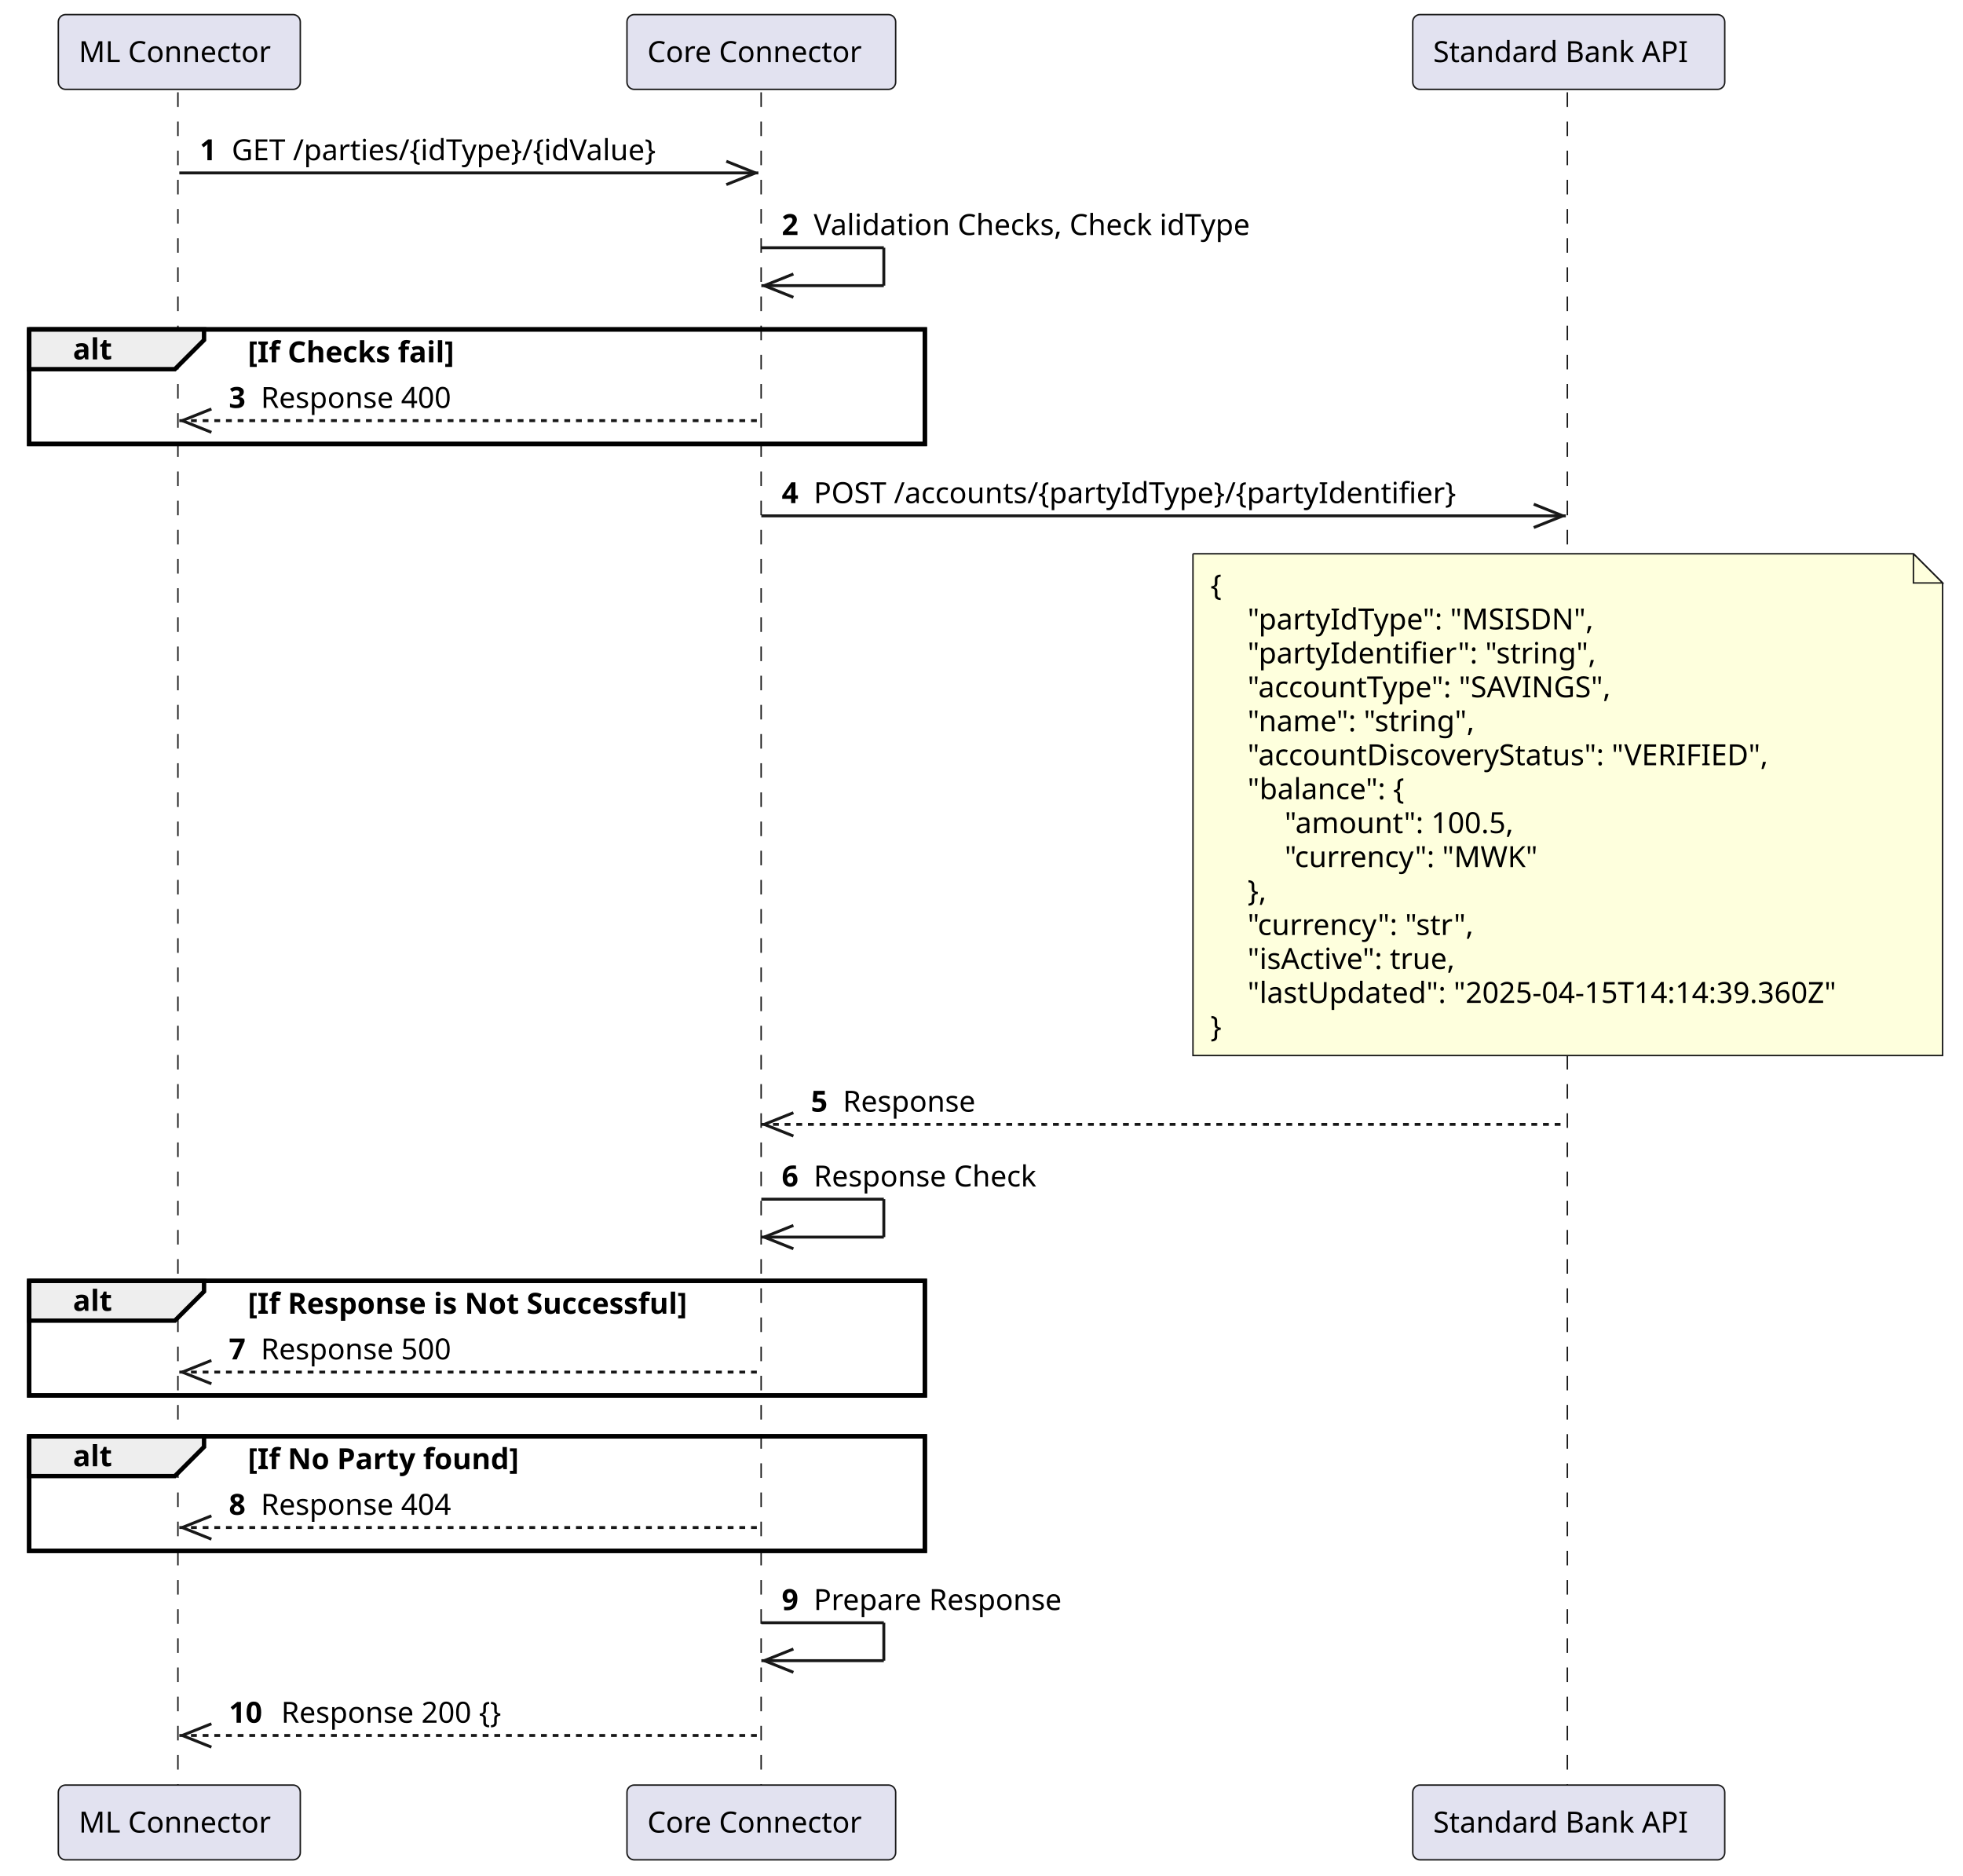
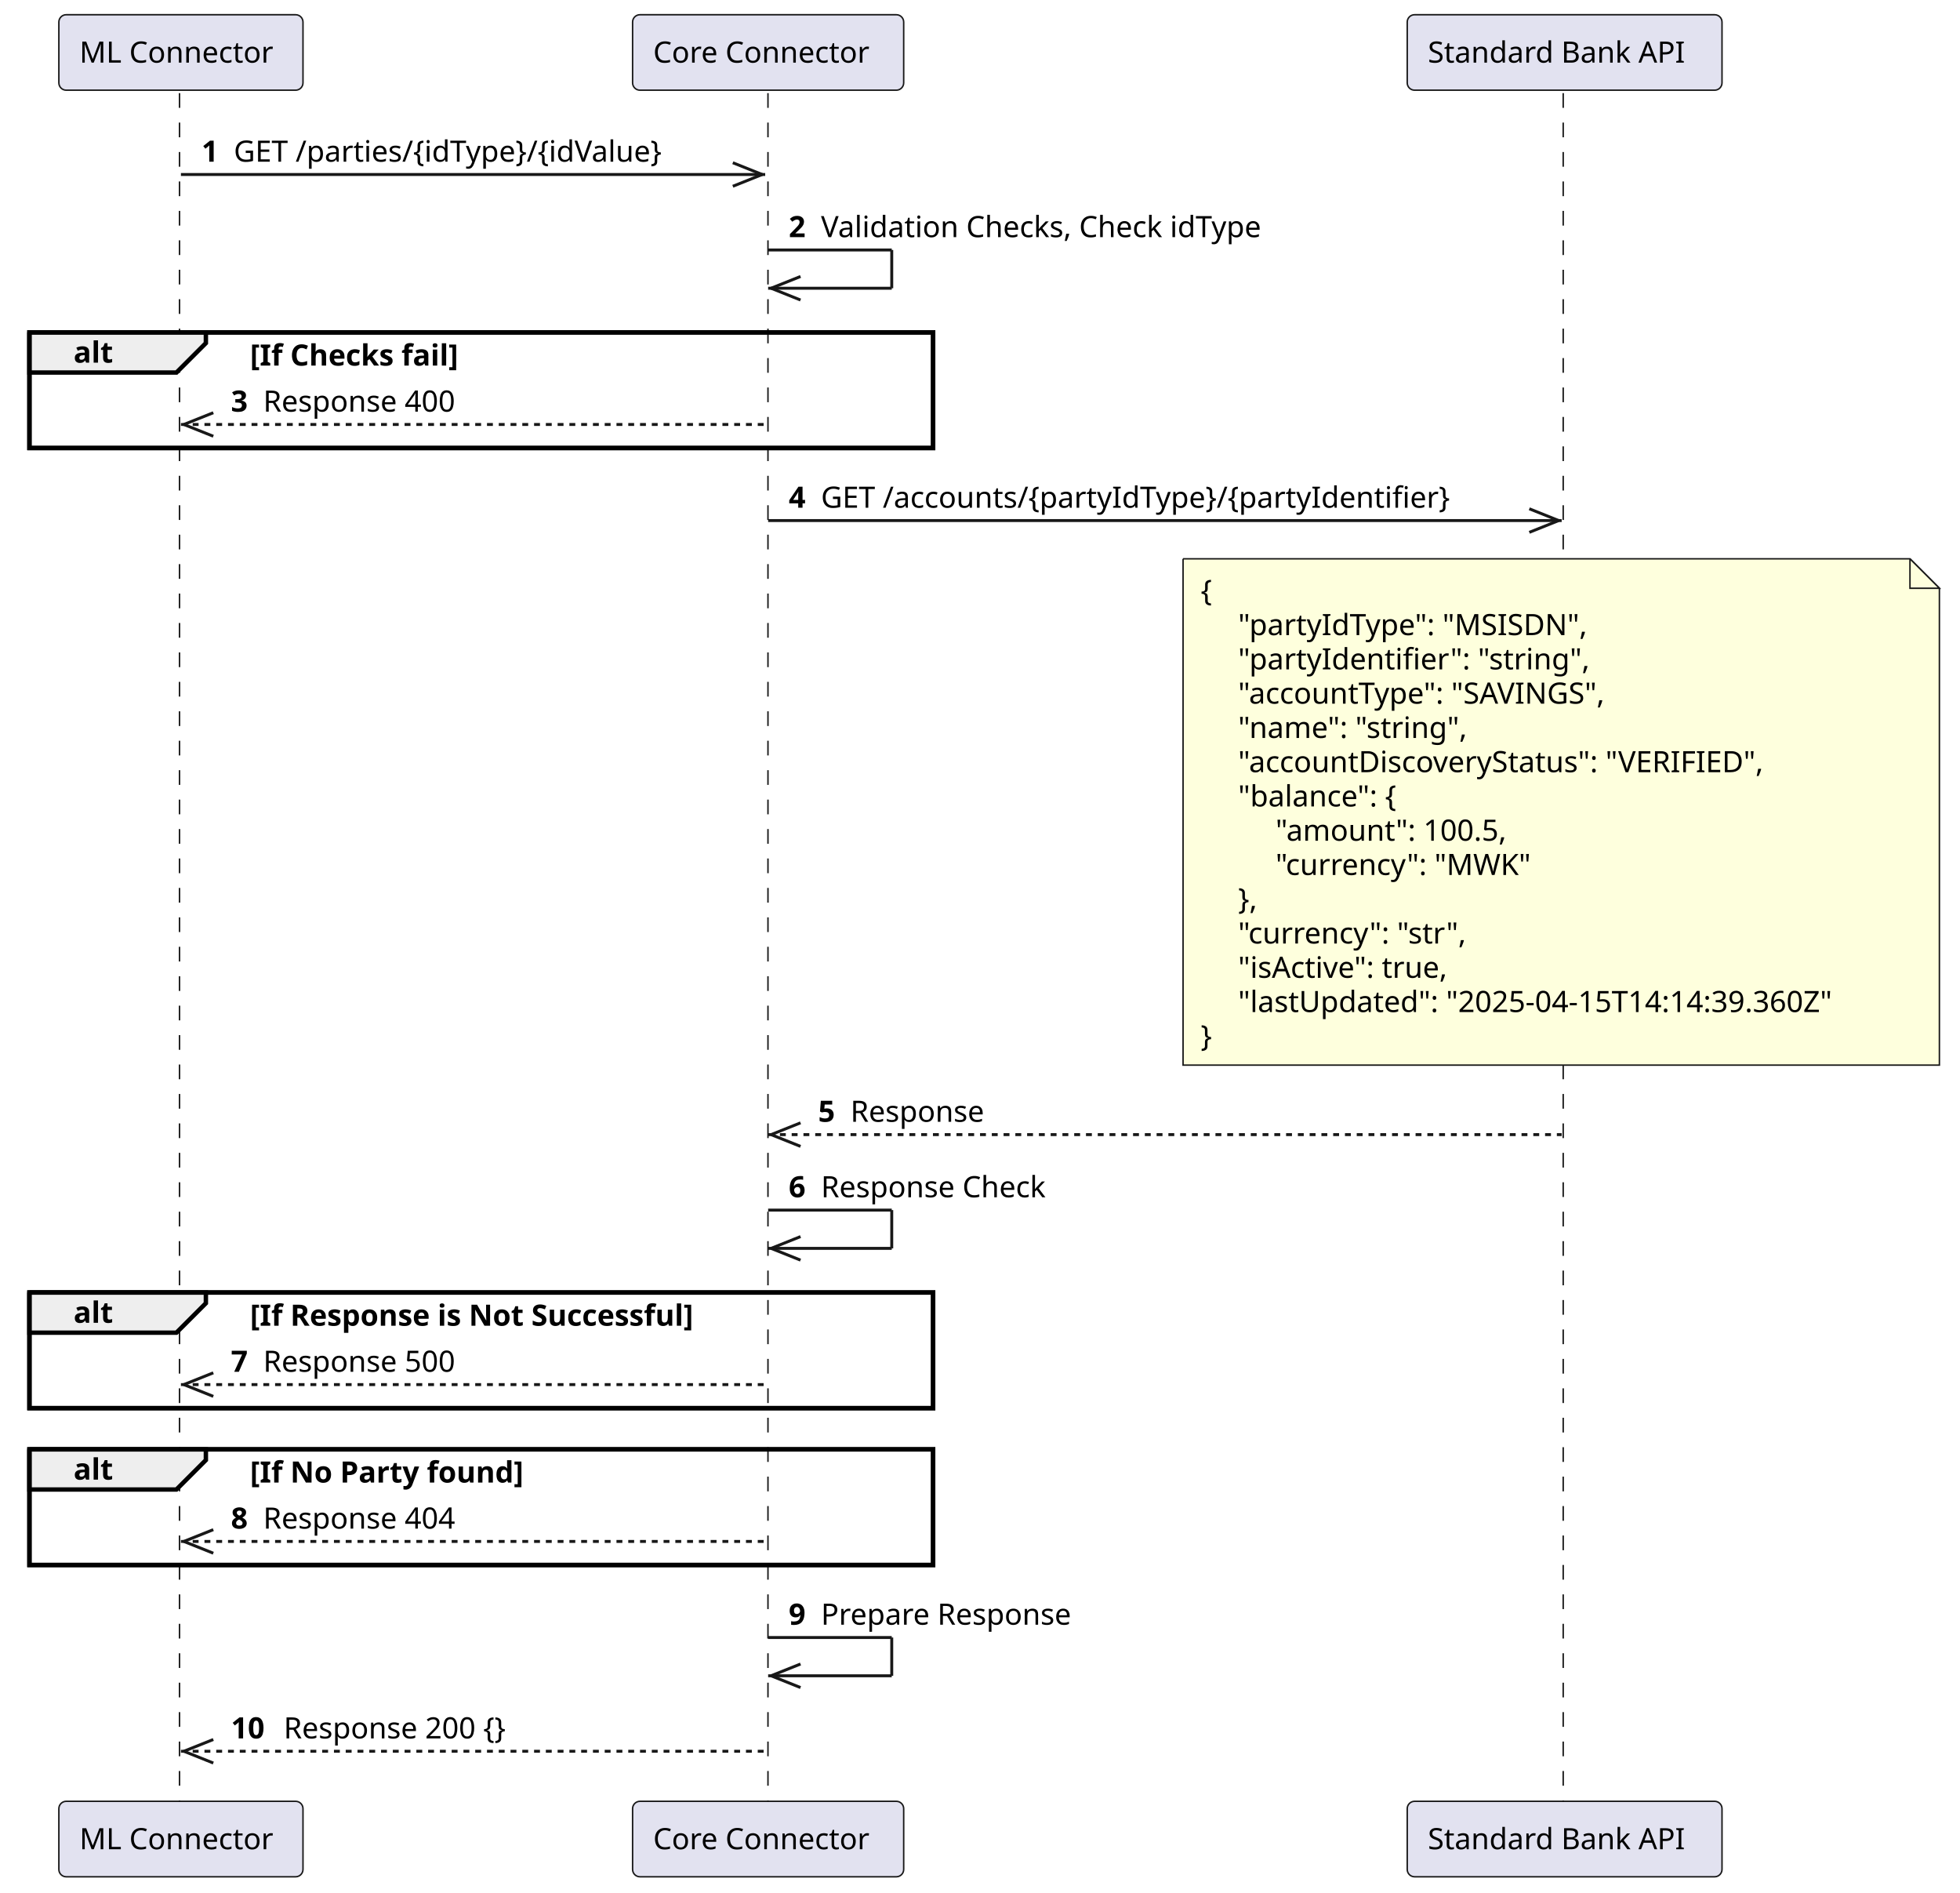
- <svg xmlns="http://www.w3.org/2000/svg" contentStyleType="text/css" data-diagram-type="SEQUENCE" height="643px" preserveAspectRatio="none" style="width:673px;height:643px;background:#FFFFFF;" version="1.1" viewBox="0 0 673 643" width="673px" zoomAndPan="magnify">
+ <svg xmlns="http://www.w3.org/2000/svg" contentStyleType="text/css" data-diagram-type="SEQUENCE" height="643px" preserveAspectRatio="none" style="width:666px;height:643px;background:#FFFFFF;" version="1.1" viewBox="0 0 666 643" width="666px" zoomAndPan="magnify">
  <defs />
  <g>
    <rect fill="none" height="39.281" style="stroke:#000000;stroke-width:1.5;" width="307.071" x="10" y="112.922" />
    <rect fill="none" height="39.281" style="stroke:#000000;stroke-width:1.5;" width="307.071" x="10" y="439.094" />
    <rect fill="none" height="39.281" style="stroke:#000000;stroke-width:1.5;" width="307.071" x="10" y="492.375" />
    <g>
      <rect fill="#000000" fill-opacity="0" height="581.297" width="8" x="57.477" y="31.641" />
      <line style="stroke:#181818;stroke-width:0.5;stroke-dasharray:5.0,5.0;" x1="61" x2="61" y1="31.641" y2="612.938" />
    </g>
    <g>
      <rect fill="#000000" fill-opacity="0" height="581.297" width="8" x="257.011" y="31.641" />
      <line style="stroke:#181818;stroke-width:0.5;stroke-dasharray:5.0,5.0;" x1="260.951" x2="260.951" y1="31.641" y2="612.938" />
    </g>
    <g>
-       <rect fill="#000000" fill-opacity="0" height="581.297" width="8" x="533.834" y="31.641" />
-       <line style="stroke:#181818;stroke-width:0.5;stroke-dasharray:5.0,5.0;" x1="537.352" x2="537.352" y1="31.641" y2="612.938" />
+       <rect fill="#000000" fill-opacity="0" height="581.297" width="8" x="527.652" y="31.641" />
+       <line style="stroke:#181818;stroke-width:0.5;stroke-dasharray:5.0,5.0;" x1="531.17" x2="531.17" y1="31.641" y2="612.938" />
    </g>
    <g class="participant participant-head" data-participant="ML">
      <rect fill="#E2E2F0" height="25.641" rx="2.5" ry="2.5" style="stroke:#181818;stroke-width:0.5;" width="82.955" x="20" y="5" />
      <text fill="#000000" font-family="sans-serif" font-size="10" lengthAdjust="spacing" textLength="68.955" x="27" y="21.282">ML Connector</text>
    </g>
    <g class="participant participant-tail" data-participant="ML">
      <rect fill="#E2E2F0" height="25.641" rx="2.5" ry="2.5" style="stroke:#181818;stroke-width:0.5;" width="82.955" x="20" y="611.938" />
      <text fill="#000000" font-family="sans-serif" font-size="10" lengthAdjust="spacing" textLength="68.955" x="27" y="628.22">ML Connector</text>
    </g>
    <g class="participant participant-head" data-participant="CC">
      <rect fill="#E2E2F0" height="25.641" rx="2.5" ry="2.5" style="stroke:#181818;stroke-width:0.5;" width="92.12" x="214.951" y="5" />
      <text fill="#000000" font-family="sans-serif" font-size="10" lengthAdjust="spacing" textLength="78.12" x="221.951" y="21.282">Core Connector</text>
    </g>
    <g class="participant participant-tail" data-participant="CC">
      <rect fill="#E2E2F0" height="25.641" rx="2.5" ry="2.5" style="stroke:#181818;stroke-width:0.5;" width="92.12" x="214.951" y="611.938" />
      <text fill="#000000" font-family="sans-serif" font-size="10" lengthAdjust="spacing" textLength="78.12" x="221.951" y="628.22">Core Connector</text>
    </g>
    <g class="participant participant-head" data-participant="SBAPI">
-       <rect fill="#E2E2F0" height="25.641" rx="2.5" ry="2.5" style="stroke:#181818;stroke-width:0.5;" width="106.964" x="484.352" y="5" />
-       <text fill="#000000" font-family="sans-serif" font-size="10" lengthAdjust="spacing" textLength="92.964" x="491.352" y="21.282">Standard Bank API</text>
+       <rect fill="#E2E2F0" height="25.641" rx="2.5" ry="2.5" style="stroke:#181818;stroke-width:0.5;" width="106.964" x="478.17" y="5" />
+       <text fill="#000000" font-family="sans-serif" font-size="10" lengthAdjust="spacing" textLength="92.964" x="485.17" y="21.282">Standard Bank API</text>
    </g>
    <g class="participant participant-tail" data-participant="SBAPI">
-       <rect fill="#E2E2F0" height="25.641" rx="2.5" ry="2.5" style="stroke:#181818;stroke-width:0.5;" width="106.964" x="484.352" y="611.938" />
-       <text fill="#000000" font-family="sans-serif" font-size="10" lengthAdjust="spacing" textLength="92.964" x="491.352" y="628.22">Standard Bank API</text>
+       <rect fill="#E2E2F0" height="25.641" rx="2.5" ry="2.5" style="stroke:#181818;stroke-width:0.5;" width="106.964" x="478.17" y="611.938" />
+       <text fill="#000000" font-family="sans-serif" font-size="10" lengthAdjust="spacing" textLength="92.964" x="485.17" y="628.22">Standard Bank API</text>
    </g>
    <g class="message" data-participant-1="ML" data-participant-2="CC">
      <line style="stroke:#181818;stroke-width:1;" x1="259.011" x2="249.011" y1="59.281" y2="55.281" />
      <line style="stroke:#181818;stroke-width:1;" x1="259.011" x2="249.011" y1="59.281" y2="63.281" />
      <line style="stroke:#181818;stroke-width:1;" x1="61.477" x2="260.011" y1="59.281" y2="59.281" />
      <text fill="#000000" font-family="sans-serif" font-size="10" font-weight="bold" lengthAdjust="spacing" textLength="6.958" x="68.478" y="54.923">1</text>
      <text fill="#000000" font-family="sans-serif" font-size="10" lengthAdjust="spacing" textLength="164.575" x="79.436" y="54.923">GET /parties/{idType}/{idValue}</text>
    </g>
    <g class="message" data-participant-1="CC" data-participant-2="CC">
      <line style="stroke:#181818;stroke-width:1;" x1="261.011" x2="303.011" y1="84.922" y2="84.922" />
      <line style="stroke:#181818;stroke-width:1;" x1="303.011" x2="303.011" y1="84.922" y2="97.922" />
      <line style="stroke:#181818;stroke-width:1;" x1="261.011" x2="303.011" y1="97.922" y2="97.922" />
      <line style="stroke:#181818;stroke-width:1;" x1="262.011" x2="272.011" y1="97.922" y2="93.922" />
      <line style="stroke:#181818;stroke-width:1;" x1="262.011" x2="272.011" y1="97.922" y2="101.922" />
      <text fill="#000000" font-family="sans-serif" font-size="10" font-weight="bold" lengthAdjust="spacing" textLength="6.958" x="268.011" y="80.564">2</text>
      <text fill="#000000" font-family="sans-serif" font-size="10" lengthAdjust="spacing" textLength="163.257" x="278.969" y="80.564">Validation Checks, Check idType</text>
    </g>
    <path d="M10,112.922 L69.956,112.922 L69.956,116.562 L59.956,126.562 L10,126.562 L10,112.922" fill="#EEEEEE" style="stroke:#000000;stroke-width:1.5;" />
    <rect fill="none" height="39.281" style="stroke:#000000;stroke-width:1.5;" width="307.071" x="10" y="112.922" />
    <text fill="#000000" font-family="sans-serif" font-size="10" font-weight="bold" lengthAdjust="spacing" textLength="14.956" x="25" y="123.204">alt</text>
    <text fill="#000000" font-family="sans-serif" font-size="10" font-weight="bold" lengthAdjust="spacing" textLength="81.899" x="84.956" y="124.204">[If Checks fail]</text>
    <g class="message" data-participant-1="CC" data-participant-2="ML">
      <line style="stroke:#181818;stroke-width:1;" x1="62.477" x2="72.478" y1="144.203" y2="140.203" />
      <line style="stroke:#181818;stroke-width:1;" x1="62.477" x2="72.478" y1="144.203" y2="148.203" />
      <line style="stroke:#181818;stroke-width:1;stroke-dasharray:2.0,2.0;" x1="61.477" x2="260.011" y1="144.203" y2="144.203" />
      <text fill="#000000" font-family="sans-serif" font-size="10" font-weight="bold" lengthAdjust="spacing" textLength="6.958" x="78.478" y="139.845">3</text>
      <text fill="#000000" font-family="sans-serif" font-size="10" lengthAdjust="spacing" textLength="70.742" x="89.436" y="139.845">Response 400</text>
    </g>
    <g class="message" data-participant-1="CC" data-participant-2="SBAPI">
-       <line style="stroke:#181818;stroke-width:1;" x1="535.834" x2="525.834" y1="176.844" y2="172.844" />
-       <line style="stroke:#181818;stroke-width:1;" x1="535.834" x2="525.834" y1="176.844" y2="180.844" />
-       <line style="stroke:#181818;stroke-width:1;" x1="261.011" x2="536.834" y1="176.844" y2="176.844" />
+       <line style="stroke:#181818;stroke-width:1;" x1="529.652" x2="519.652" y1="176.844" y2="172.844" />
+       <line style="stroke:#181818;stroke-width:1;" x1="529.652" x2="519.652" y1="176.844" y2="180.844" />
+       <line style="stroke:#181818;stroke-width:1;" x1="261.011" x2="530.652" y1="176.844" y2="176.844" />
      <text fill="#000000" font-family="sans-serif" font-size="10" font-weight="bold" lengthAdjust="spacing" textLength="6.958" x="268.011" y="172.485">4</text>
-       <text fill="#000000" font-family="sans-serif" font-size="10" lengthAdjust="spacing" textLength="241.865" x="278.969" y="172.485">POST /accounts/{partyIdType}/{partyIdentifier}</text>
+       <text fill="#000000" font-family="sans-serif" font-size="10" lengthAdjust="spacing" textLength="235.684" x="278.969" y="172.485">GET /accounts/{partyIdType}/{partyIdentifier}</text>
    </g>
-     <path d="M409,189.844 L409,361.844 L666,361.844 L666,199.844 L656,189.844 L409,189.844" fill="#FEFFDD" style="stroke:#181818;stroke-width:0.5;" />
-     <path d="M656,189.844 L656,199.844 L666,199.844 L656,189.844" fill="#FEFFDD" style="stroke:#181818;stroke-width:0.5;" />
-     <text fill="#000000" font-family="sans-serif" font-size="10" lengthAdjust="spacing" textLength="6.362" x="415" y="204.126">{</text>
-     <text fill="#000000" font-family="sans-serif" font-size="10" lengthAdjust="spacing" textLength="127.827" x="427.715" y="215.767">"partyIdType": "MSISDN",</text>
-     <text fill="#000000" font-family="sans-serif" font-size="10" lengthAdjust="spacing" textLength="128.306" x="427.715" y="227.407">"partyIdentifier": "string",</text>
-     <text fill="#000000" font-family="sans-serif" font-size="10" lengthAdjust="spacing" textLength="137.046" x="427.715" y="239.048">"accountType": "SAVINGS",</text>
-     <text fill="#000000" font-family="sans-serif" font-size="10" lengthAdjust="spacing" textLength="85.19" x="427.715" y="250.689">"name": "string",</text>
-     <text fill="#000000" font-family="sans-serif" font-size="10" lengthAdjust="spacing" textLength="195.01" x="427.715" y="262.329">"accountDiscoveryStatus": "VERIFIED",</text>
-     <text fill="#000000" font-family="sans-serif" font-size="10" lengthAdjust="spacing" textLength="61.48" x="427.715" y="273.97">"balance": {</text>
-     <text fill="#000000" font-family="sans-serif" font-size="10" lengthAdjust="spacing" textLength="86.138" x="440.43" y="285.61">"amount": 100.5,</text>
-     <text fill="#000000" font-family="sans-serif" font-size="10" lengthAdjust="spacing" textLength="93.984" x="440.43" y="297.251">"currency": "MWK"</text>
-     <text fill="#000000" font-family="sans-serif" font-size="10" lengthAdjust="spacing" textLength="9.541" x="427.715" y="308.892">},</text>
-     <text fill="#000000" font-family="sans-serif" font-size="10" lengthAdjust="spacing" textLength="85.332" x="427.715" y="320.532">"currency": "str",</text>
-     <text fill="#000000" font-family="sans-serif" font-size="10" lengthAdjust="spacing" textLength="78.545" x="427.715" y="332.173">"isActive": true,</text>
-     <text fill="#000000" font-family="sans-serif" font-size="10" lengthAdjust="spacing" textLength="223.799" x="427.715" y="343.813">"lastUpdated": "2025-04-15T14:14:39.360Z"</text>
-     <text fill="#000000" font-family="sans-serif" font-size="10" lengthAdjust="spacing" textLength="6.362" x="415" y="355.454">}</text>
+     <path d="M402,189.844 L402,361.844 L659,361.844 L659,199.844 L649,189.844 L402,189.844" fill="#FEFFDD" style="stroke:#181818;stroke-width:0.5;" />
+     <path d="M649,189.844 L649,199.844 L659,199.844 L649,189.844" fill="#FEFFDD" style="stroke:#181818;stroke-width:0.5;" />
+     <text fill="#000000" font-family="sans-serif" font-size="10" lengthAdjust="spacing" textLength="6.362" x="408" y="204.126">{</text>
+     <text fill="#000000" font-family="sans-serif" font-size="10" lengthAdjust="spacing" textLength="127.827" x="420.715" y="215.767">"partyIdType": "MSISDN",</text>
+     <text fill="#000000" font-family="sans-serif" font-size="10" lengthAdjust="spacing" textLength="128.306" x="420.715" y="227.407">"partyIdentifier": "string",</text>
+     <text fill="#000000" font-family="sans-serif" font-size="10" lengthAdjust="spacing" textLength="137.046" x="420.715" y="239.048">"accountType": "SAVINGS",</text>
+     <text fill="#000000" font-family="sans-serif" font-size="10" lengthAdjust="spacing" textLength="85.19" x="420.715" y="250.689">"name": "string",</text>
+     <text fill="#000000" font-family="sans-serif" font-size="10" lengthAdjust="spacing" textLength="195.01" x="420.715" y="262.329">"accountDiscoveryStatus": "VERIFIED",</text>
+     <text fill="#000000" font-family="sans-serif" font-size="10" lengthAdjust="spacing" textLength="61.48" x="420.715" y="273.97">"balance": {</text>
+     <text fill="#000000" font-family="sans-serif" font-size="10" lengthAdjust="spacing" textLength="86.138" x="433.43" y="285.61">"amount": 100.5,</text>
+     <text fill="#000000" font-family="sans-serif" font-size="10" lengthAdjust="spacing" textLength="93.984" x="433.43" y="297.251">"currency": "MWK"</text>
+     <text fill="#000000" font-family="sans-serif" font-size="10" lengthAdjust="spacing" textLength="9.541" x="420.715" y="308.892">},</text>
+     <text fill="#000000" font-family="sans-serif" font-size="10" lengthAdjust="spacing" textLength="85.332" x="420.715" y="320.532">"currency": "str",</text>
+     <text fill="#000000" font-family="sans-serif" font-size="10" lengthAdjust="spacing" textLength="78.545" x="420.715" y="332.173">"isActive": true,</text>
+     <text fill="#000000" font-family="sans-serif" font-size="10" lengthAdjust="spacing" textLength="223.799" x="420.715" y="343.813">"lastUpdated": "2025-04-15T14:14:39.360Z"</text>
+     <text fill="#000000" font-family="sans-serif" font-size="10" lengthAdjust="spacing" textLength="6.362" x="408" y="355.454">}</text>
    <g class="message" data-participant-1="SBAPI" data-participant-2="CC">
      <line style="stroke:#181818;stroke-width:1;" x1="262.011" x2="272.011" y1="385.453" y2="381.453" />
      <line style="stroke:#181818;stroke-width:1;" x1="262.011" x2="272.011" y1="385.453" y2="389.453" />
-       <line style="stroke:#181818;stroke-width:1;stroke-dasharray:2.0,2.0;" x1="261.011" x2="536.834" y1="385.453" y2="385.453" />
+       <line style="stroke:#181818;stroke-width:1;stroke-dasharray:2.0,2.0;" x1="261.011" x2="530.652" y1="385.453" y2="385.453" />
      <text fill="#000000" font-family="sans-serif" font-size="10" font-weight="bold" lengthAdjust="spacing" textLength="6.958" x="278.011" y="381.095">5</text>
      <text fill="#000000" font-family="sans-serif" font-size="10" lengthAdjust="spacing" textLength="48.477" x="288.969" y="381.095">Response</text>
    </g>
    <g class="message" data-participant-1="CC" data-participant-2="CC">
      <line style="stroke:#181818;stroke-width:1;" x1="261.011" x2="303.011" y1="411.094" y2="411.094" />
      <line style="stroke:#181818;stroke-width:1;" x1="303.011" x2="303.011" y1="411.094" y2="424.094" />
      <line style="stroke:#181818;stroke-width:1;" x1="261.011" x2="303.011" y1="424.094" y2="424.094" />
      <line style="stroke:#181818;stroke-width:1;" x1="262.011" x2="272.011" y1="424.094" y2="420.094" />
      <line style="stroke:#181818;stroke-width:1;" x1="262.011" x2="272.011" y1="424.094" y2="428.094" />
      <text fill="#000000" font-family="sans-serif" font-size="10" font-weight="bold" lengthAdjust="spacing" textLength="6.958" x="268.011" y="406.735">6</text>
      <text fill="#000000" font-family="sans-serif" font-size="10" lengthAdjust="spacing" textLength="82.417" x="278.969" y="406.735">Response Check</text>
    </g>
    <path d="M10,439.094 L69.956,439.094 L69.956,442.734 L59.956,452.734 L10,452.734 L10,439.094" fill="#EEEEEE" style="stroke:#000000;stroke-width:1.5;" />
    <rect fill="none" height="39.281" style="stroke:#000000;stroke-width:1.5;" width="307.071" x="10" y="439.094" />
    <text fill="#000000" font-family="sans-serif" font-size="10" font-weight="bold" lengthAdjust="spacing" textLength="14.956" x="25" y="449.376">alt</text>
    <text fill="#000000" font-family="sans-serif" font-size="10" font-weight="bold" lengthAdjust="spacing" textLength="174.614" x="84.956" y="450.376">[If Response is Not Successful]</text>
    <g class="message" data-participant-1="CC" data-participant-2="ML">
      <line style="stroke:#181818;stroke-width:1;" x1="62.477" x2="72.478" y1="470.375" y2="466.375" />
      <line style="stroke:#181818;stroke-width:1;" x1="62.477" x2="72.478" y1="470.375" y2="474.375" />
      <line style="stroke:#181818;stroke-width:1;stroke-dasharray:2.0,2.0;" x1="61.477" x2="260.011" y1="470.375" y2="470.375" />
      <text fill="#000000" font-family="sans-serif" font-size="10" font-weight="bold" lengthAdjust="spacing" textLength="6.958" x="78.478" y="466.017">7</text>
      <text fill="#000000" font-family="sans-serif" font-size="10" lengthAdjust="spacing" textLength="70.742" x="89.436" y="466.017">Response 500</text>
    </g>
    <path d="M10,492.375 L69.956,492.375 L69.956,496.016 L59.956,506.016 L10,506.016 L10,492.375" fill="#EEEEEE" style="stroke:#000000;stroke-width:1.5;" />
    <rect fill="none" height="39.281" style="stroke:#000000;stroke-width:1.5;" width="307.071" x="10" y="492.375" />
    <text fill="#000000" font-family="sans-serif" font-size="10" font-weight="bold" lengthAdjust="spacing" textLength="14.956" x="25" y="502.657">alt</text>
    <text fill="#000000" font-family="sans-serif" font-size="10" font-weight="bold" lengthAdjust="spacing" textLength="105.82" x="84.956" y="503.657">[If No Party found]</text>
    <g class="message" data-participant-1="CC" data-participant-2="ML">
      <line style="stroke:#181818;stroke-width:1;" x1="62.477" x2="72.478" y1="523.656" y2="519.656" />
      <line style="stroke:#181818;stroke-width:1;" x1="62.477" x2="72.478" y1="523.656" y2="527.656" />
      <line style="stroke:#181818;stroke-width:1;stroke-dasharray:2.0,2.0;" x1="61.477" x2="260.011" y1="523.656" y2="523.656" />
      <text fill="#000000" font-family="sans-serif" font-size="10" font-weight="bold" lengthAdjust="spacing" textLength="6.958" x="78.478" y="519.298">8</text>
      <text fill="#000000" font-family="sans-serif" font-size="10" lengthAdjust="spacing" textLength="70.742" x="89.436" y="519.298">Response 404</text>
    </g>
    <g class="message" data-participant-1="CC" data-participant-2="CC">
      <line style="stroke:#181818;stroke-width:1;" x1="261.011" x2="303.011" y1="556.297" y2="556.297" />
      <line style="stroke:#181818;stroke-width:1;" x1="303.011" x2="303.011" y1="556.297" y2="569.297" />
      <line style="stroke:#181818;stroke-width:1;" x1="261.011" x2="303.011" y1="569.297" y2="569.297" />
      <line style="stroke:#181818;stroke-width:1;" x1="262.011" x2="272.011" y1="569.297" y2="565.297" />
      <line style="stroke:#181818;stroke-width:1;" x1="262.011" x2="272.011" y1="569.297" y2="573.297" />
      <text fill="#000000" font-family="sans-serif" font-size="10" font-weight="bold" lengthAdjust="spacing" textLength="6.958" x="268.011" y="551.938">9</text>
      <text fill="#000000" font-family="sans-serif" font-size="10" lengthAdjust="spacing" textLength="90.689" x="278.969" y="551.938">Prepare Response</text>
    </g>
    <g class="message" data-participant-1="CC" data-participant-2="ML">
      <line style="stroke:#181818;stroke-width:1;" x1="62.477" x2="72.478" y1="594.938" y2="590.938" />
      <line style="stroke:#181818;stroke-width:1;" x1="62.477" x2="72.478" y1="594.938" y2="598.938" />
      <line style="stroke:#181818;stroke-width:1;stroke-dasharray:2.0,2.0;" x1="61.477" x2="260.011" y1="594.938" y2="594.938" />
      <text fill="#000000" font-family="sans-serif" font-size="10" font-weight="bold" lengthAdjust="spacing" textLength="13.916" x="78.478" y="590.579">10</text>
      <text fill="#000000" font-family="sans-serif" font-size="10" lengthAdjust="spacing" textLength="86.645" x="96.394" y="590.579">Response 200 {}</text>
    </g>
  </g>
</svg>
